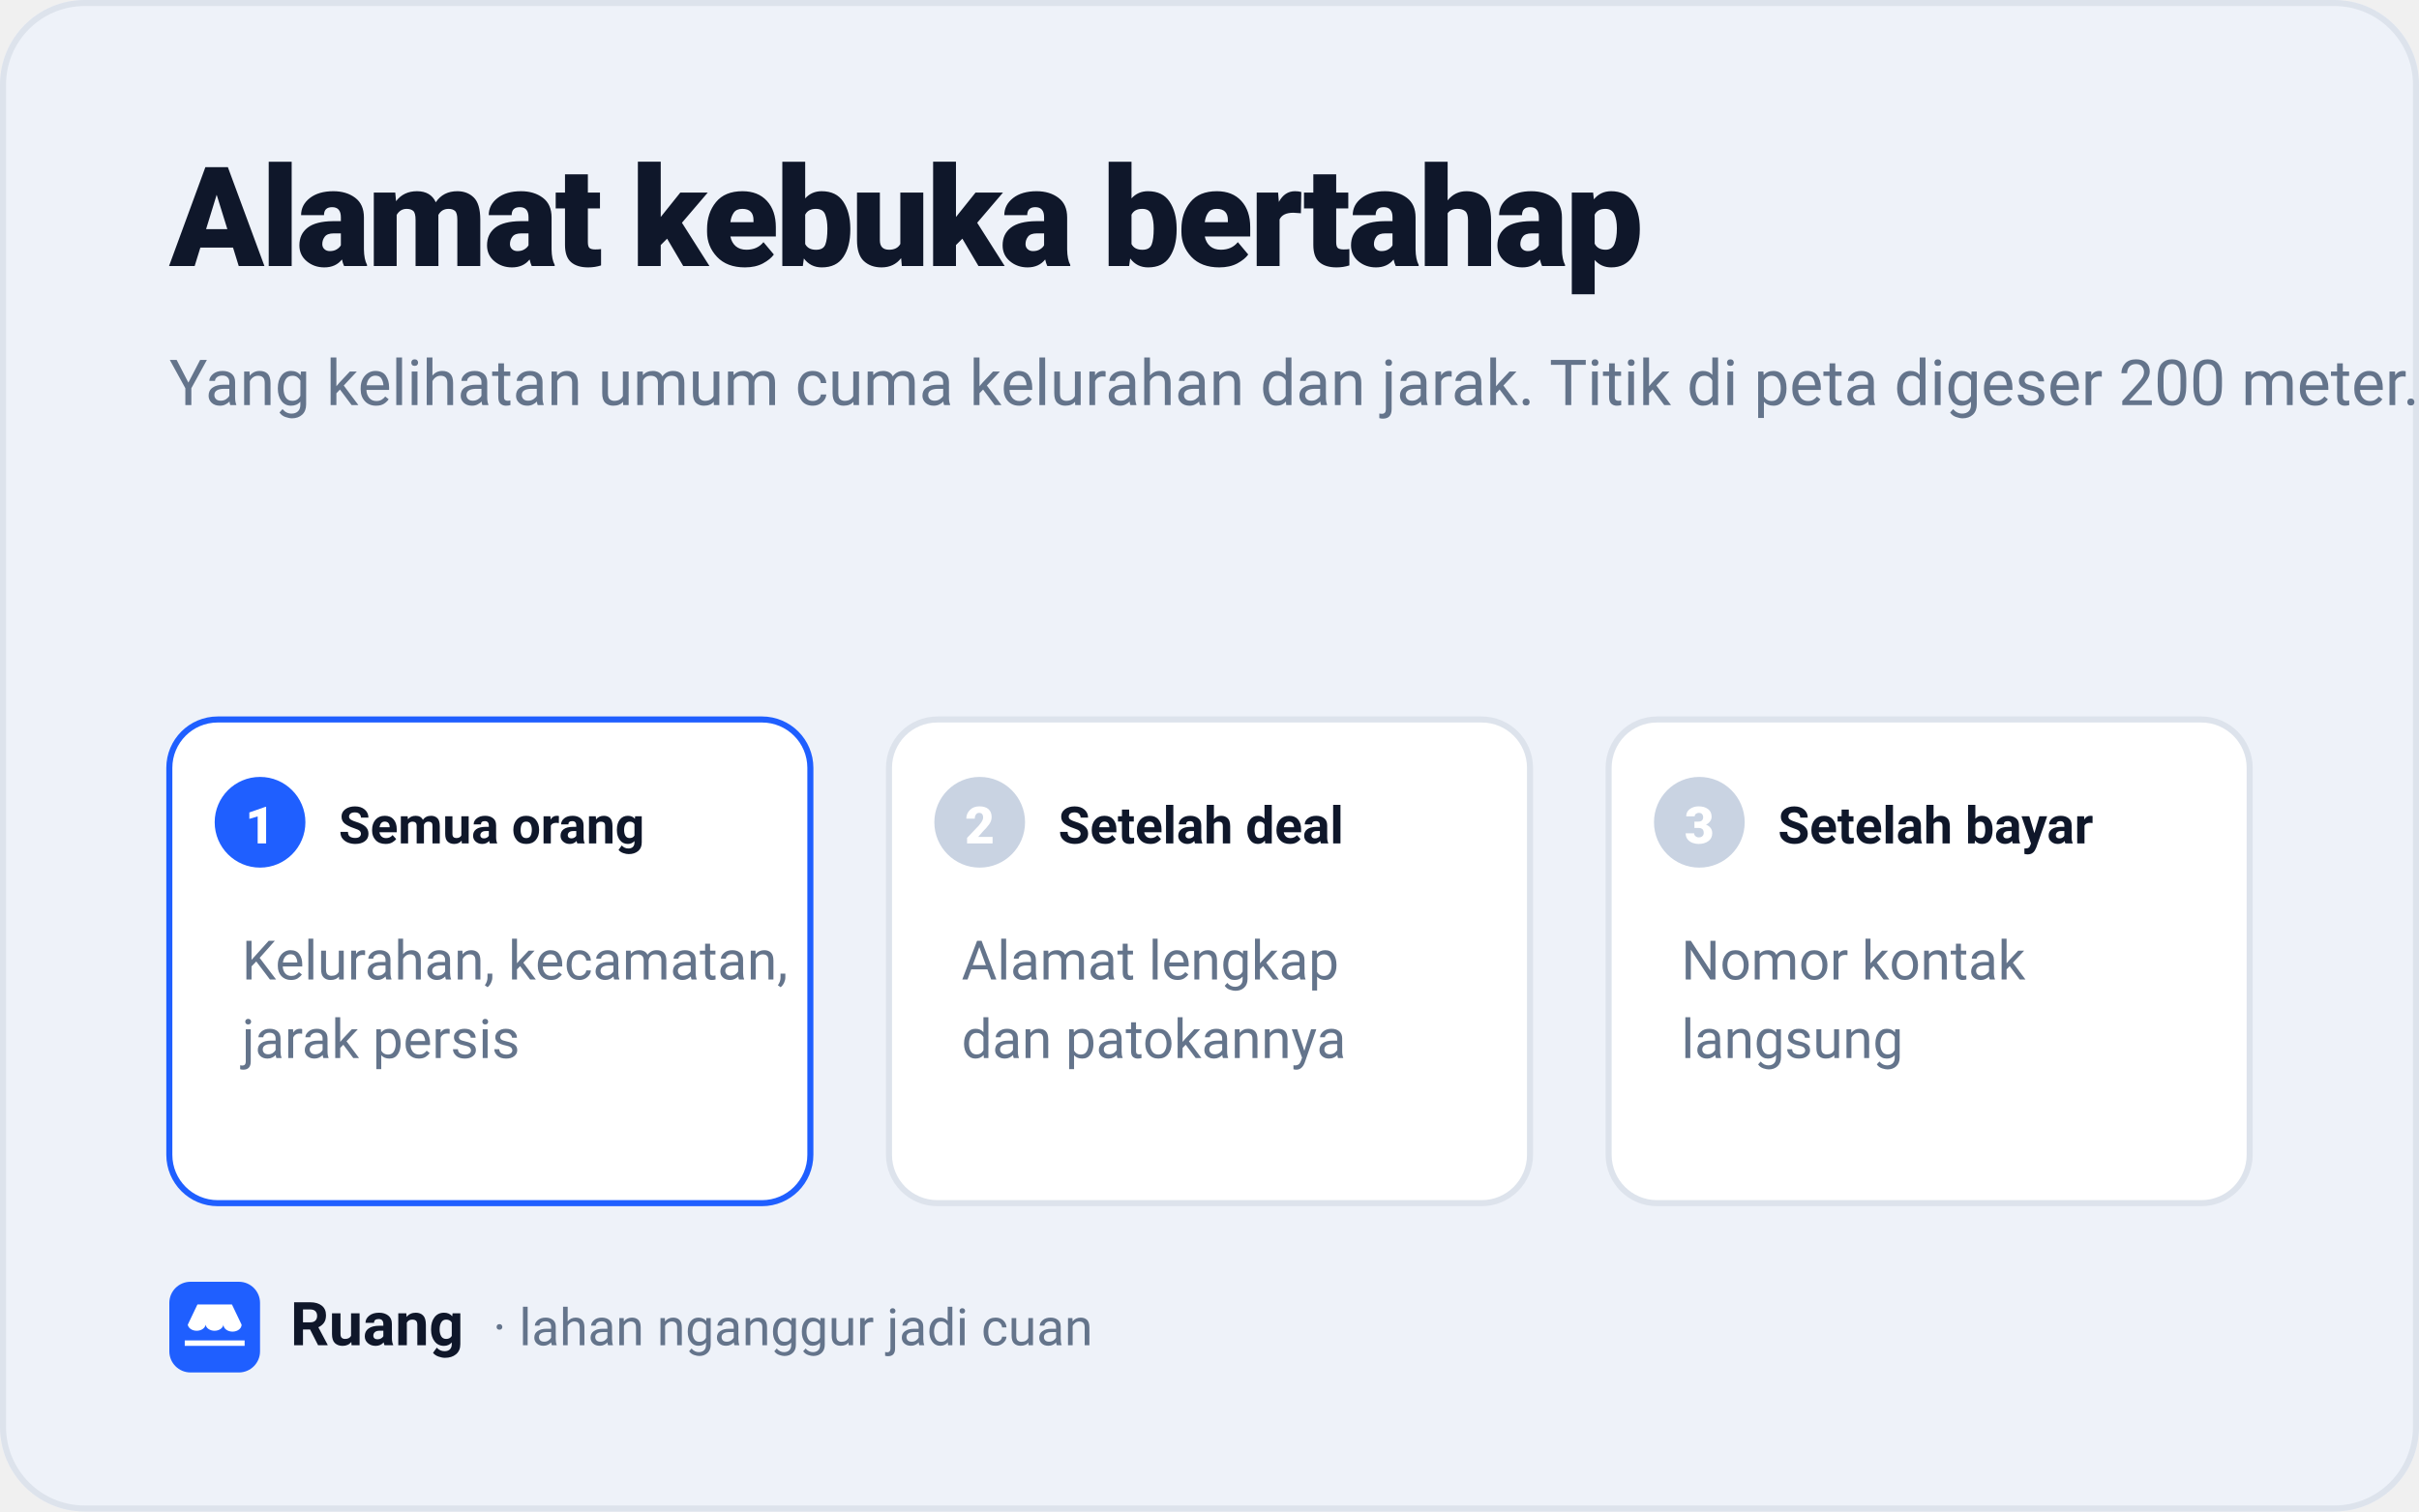
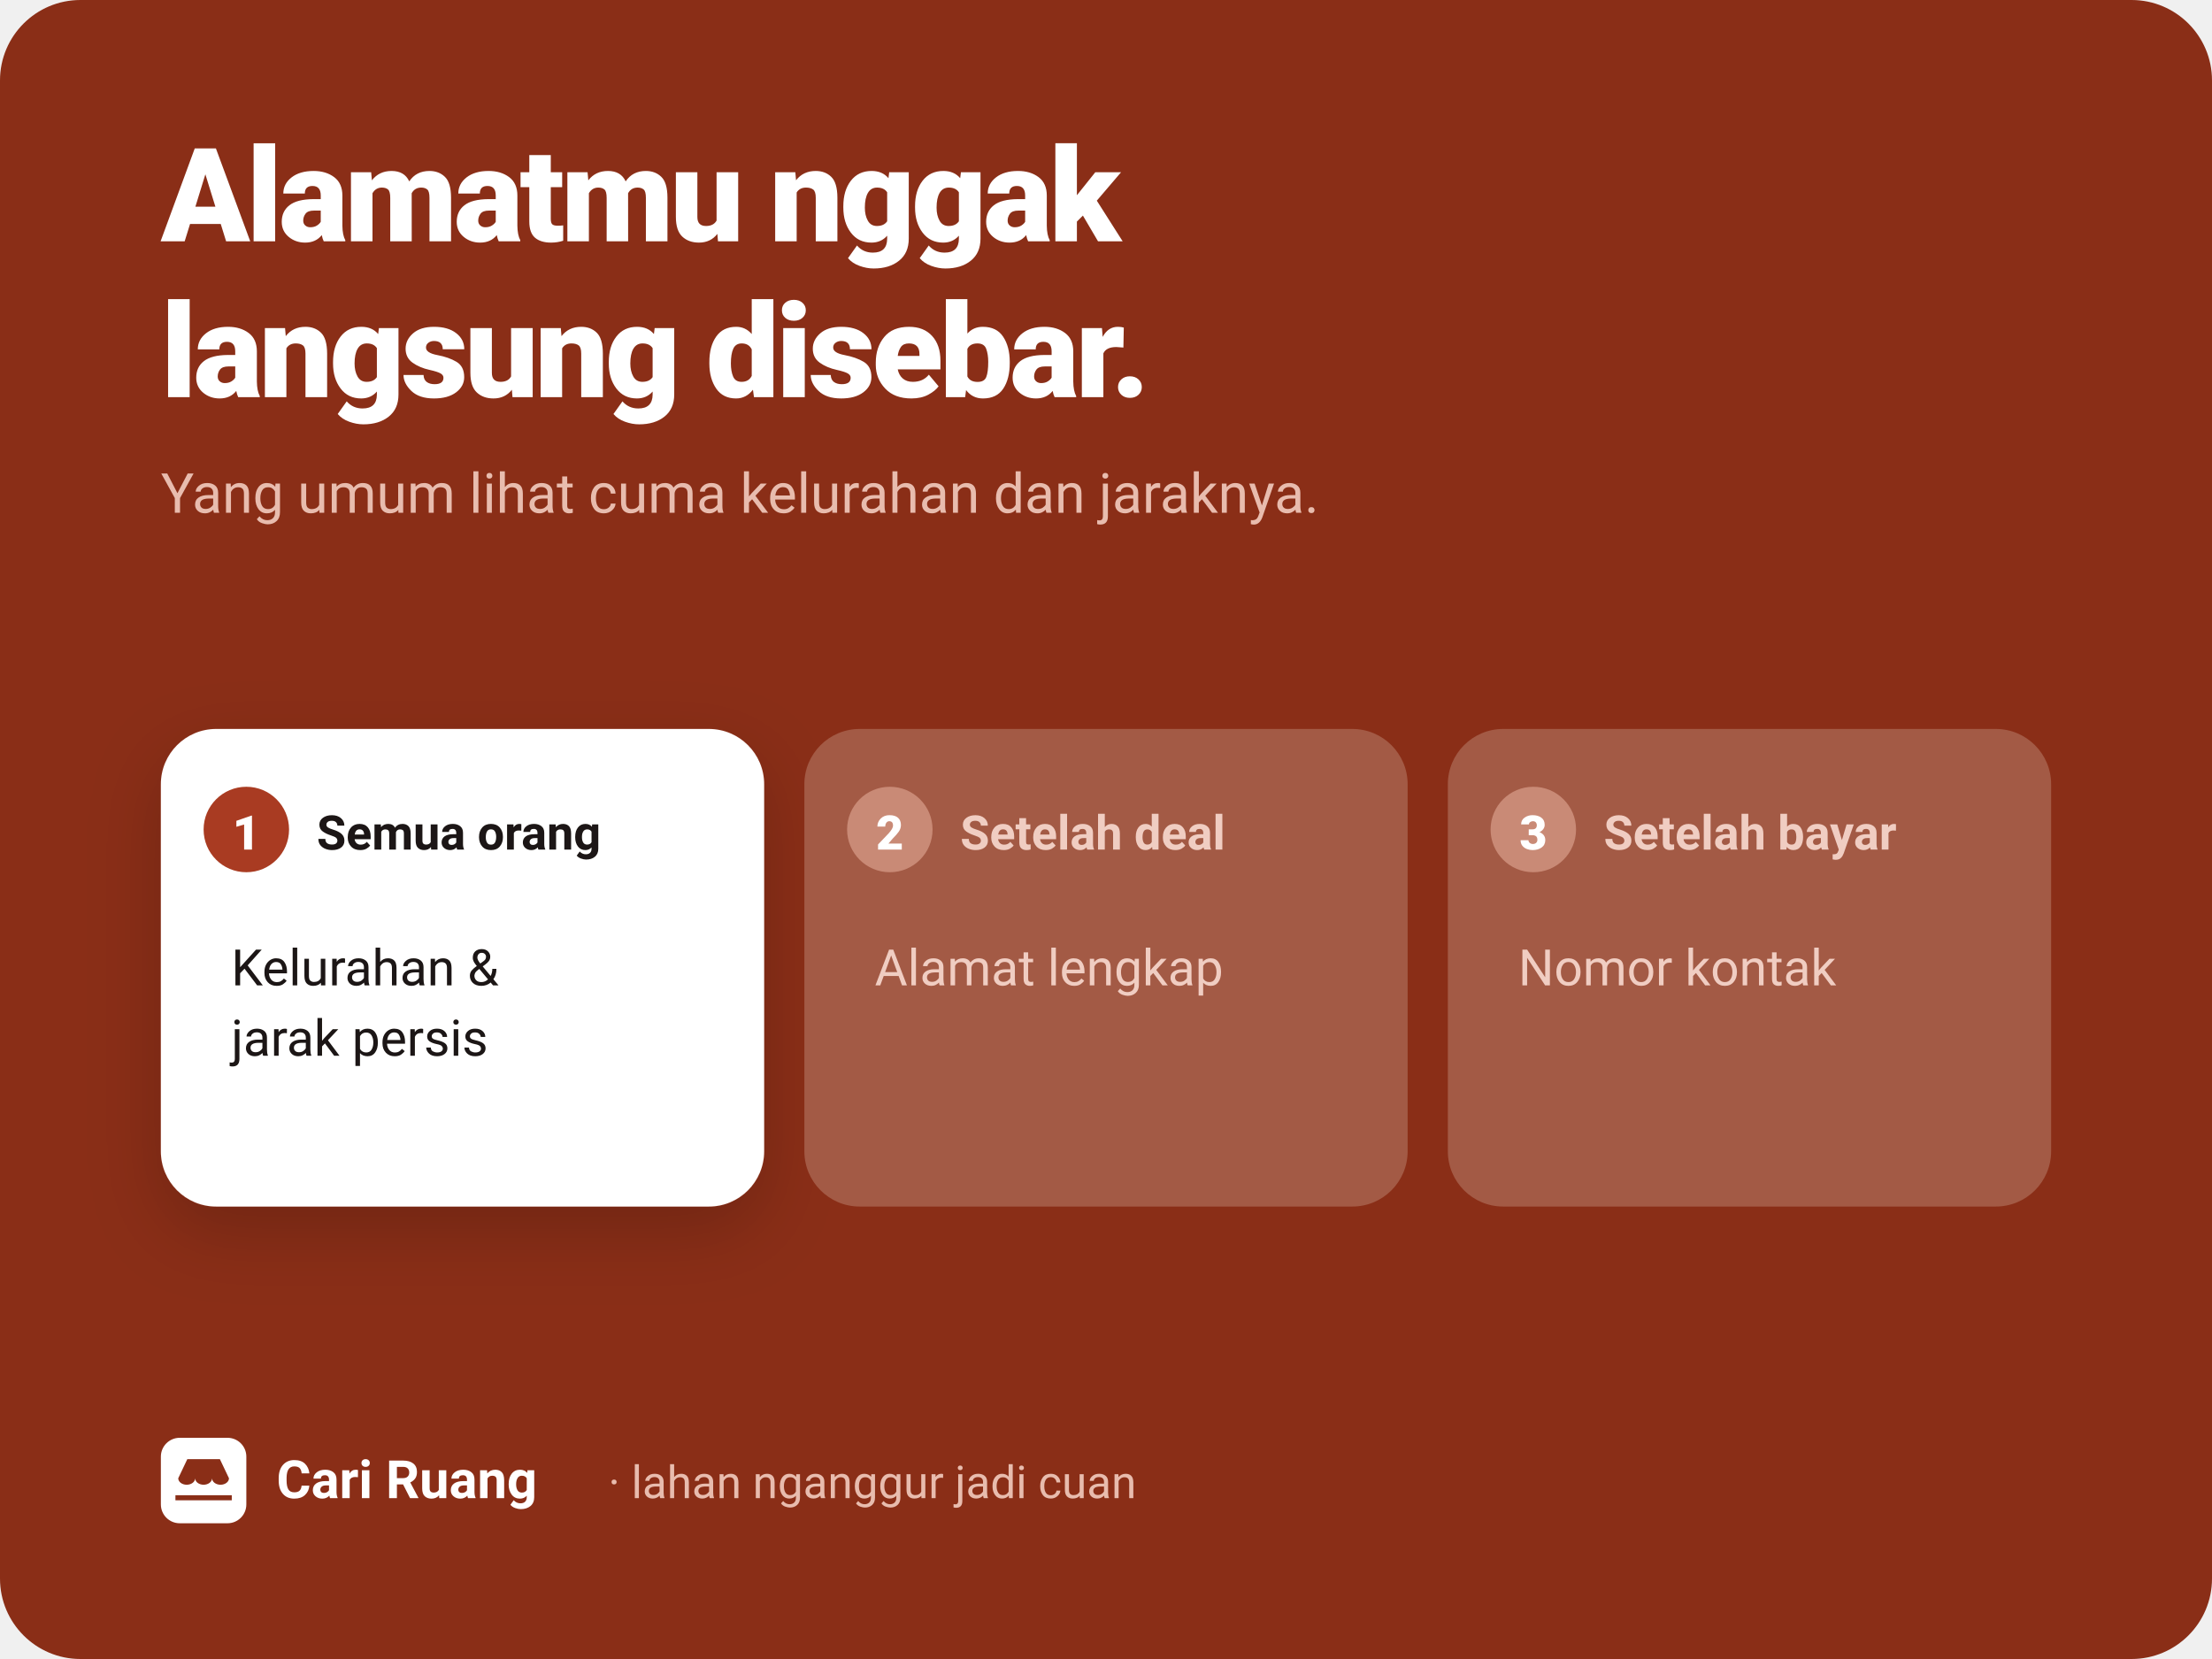
- <svg xmlns="http://www.w3.org/2000/svg" viewBox="0 0 800 500" role="img" aria-label="Yang kelihatan umum cuma kelurahan dan jarak. Titik di peta digeser 200 meter.">
-   <rect width="800" height="500" rx="28" fill="#eef2f9" />
-   <rect x="1" y="1" width="798" height="498" rx="27" fill="none" stroke="#dde3ec" stroke-width="2" />
+ <svg xmlns="http://www.w3.org/2000/svg" viewBox="0 0 880 660" role="img" aria-label="Yang umum lihat cuma kelurahan dan jaraknya.">
+   <defs>
+     <filter id="bayang" x="-20%" y="-20%" width="140%" height="150%">
+       <feDropShadow dx="0" dy="10" stdDeviation="14" flood-color="#1a1512" flood-opacity="0.18" />
+     </filter>
+   </defs>
+   <rect width="880" height="660" rx="32" fill="#8a2e17" />
  <g font-family="-apple-system,BlinkMacSystemFont,'Segoe UI',Roboto,Helvetica,Arial,sans-serif">
-     <text x="56" y="88" font-size="46" font-weight="800" fill="#0f172a" letter-spacing="-1">
-       <tspan x="56" dy="0">Alamat kebuka bertahap</tspan>
+     <text x="64" y="96" font-size="52" font-weight="800" fill="#ffffff" letter-spacing="-1.4">
+       <tspan x="64" dy="0">Alamatmu nggak</tspan>
+       <tspan x="64" dy="62">langsung disebar.</tspan>
    </text>
-     <text x="56" y="134" font-size="21" fill="#64748b">Yang kelihatan umum cuma kelurahan dan jarak. Titik di peta digeser 200 meter.</text>
+     <text x="64" y="204" font-size="22" fill="#e8bcae">Yang umum lihat cuma kelurahan dan jaraknya.</text>
  </g>
  <g>
-     <g>
-       <rect x="56" y="238" width="212" height="160" rx="16" fill="#ffffff" stroke="#1f5fff" stroke-width="2" />
-       <circle cx="86" cy="272" r="15" fill="#1f5fff" />
-       <text x="86" y="279" text-anchor="middle" font-family="-apple-system,BlinkMacSystemFont,'Segoe UI',Roboto,Helvetica,Arial,sans-serif" font-size="17" font-weight="800" fill="#ffffff">1</text>
-       <text x="112" y="279" font-family="-apple-system,BlinkMacSystemFont,'Segoe UI',Roboto,Helvetica,Arial,sans-serif" font-size="17" font-weight="700" fill="#0f172a">Semua orang</text>
-       <text x="80" y="324" font-family="-apple-system,BlinkMacSystemFont,'Segoe UI',Roboto,Helvetica,Arial,sans-serif" font-size="18" fill="#64748b">
-         <tspan x="80" dy="0">Kelurahan, kecamatan,</tspan>
-         <tspan x="80" dy="26">jarak persis</tspan>
+     <g filter="url(#bayang)">
+       <rect x="64" y="290" width="240" height="190" rx="22" fill="#ffffff" />
+       <circle cx="98" cy="330" r="17" fill="#a93b20" />
+       <text x="98" y="338" text-anchor="middle" font-family="-apple-system,BlinkMacSystemFont,'Segoe UI',Roboto,Helvetica,Arial,sans-serif" font-size="19" font-weight="800" fill="#ffffff">1</text>
+       <text x="126" y="338" font-family="-apple-system,BlinkMacSystemFont,'Segoe UI',Roboto,Helvetica,Arial,sans-serif" font-size="19" font-weight="700" fill="#1a1512">Semua orang</text>
+       <text x="92" y="392" font-family="-apple-system,BlinkMacSystemFont,'Segoe UI',Roboto,Helvetica,Arial,sans-serif" font-size="20" fill="#1a1512">
+         <tspan x="92" dy="0">Kelurahan &amp;</tspan>
+         <tspan x="92" dy="28">jarak persis</tspan>
      </text>
    </g>
    <g>
-       <rect x="294" y="238" width="212" height="160" rx="16" fill="#ffffff" stroke="#dde3ec" stroke-width="2" />
-       <circle cx="324" cy="272" r="15" fill="#c9d3e2" />
-       <text x="324" y="279" text-anchor="middle" font-family="-apple-system,BlinkMacSystemFont,'Segoe UI',Roboto,Helvetica,Arial,sans-serif" font-size="17" font-weight="800" fill="#ffffff">2</text>
-       <text x="350" y="279" font-family="-apple-system,BlinkMacSystemFont,'Segoe UI',Roboto,Helvetica,Arial,sans-serif" font-size="17" font-weight="700" fill="#0f172a">Setelah deal</text>
-       <text x="318" y="324" font-family="-apple-system,BlinkMacSystemFont,'Segoe UI',Roboto,Helvetica,Arial,sans-serif" font-size="18" fill="#64748b">
-         <tspan x="318" dy="0">Alamat lengkap</tspan>
-         <tspan x="318" dy="26">dan patokannya</tspan>
+       <rect x="320" y="290" width="240" height="190" rx="22" fill="#a35a45" />
+       <circle cx="354" cy="330" r="17" fill="#c98a76" />
+       <text x="354" y="338" text-anchor="middle" font-family="-apple-system,BlinkMacSystemFont,'Segoe UI',Roboto,Helvetica,Arial,sans-serif" font-size="19" font-weight="800" fill="#ffffff">2</text>
+       <text x="382" y="338" font-family="-apple-system,BlinkMacSystemFont,'Segoe UI',Roboto,Helvetica,Arial,sans-serif" font-size="19" font-weight="700" fill="#f0cdc2">Setelah deal</text>
+       <text x="348" y="392" font-family="-apple-system,BlinkMacSystemFont,'Segoe UI',Roboto,Helvetica,Arial,sans-serif" font-size="20" fill="#f0cdc2">
+         <tspan x="348" dy="0">Alamat lengkap</tspan>
      </text>
    </g>
    <g>
-       <rect x="532" y="238" width="212" height="160" rx="16" fill="#ffffff" stroke="#dde3ec" stroke-width="2" />
-       <circle cx="562" cy="272" r="15" fill="#c9d3e2" />
-       <text x="562" y="279" text-anchor="middle" font-family="-apple-system,BlinkMacSystemFont,'Segoe UI',Roboto,Helvetica,Arial,sans-serif" font-size="17" font-weight="800" fill="#ffffff">3</text>
-       <text x="588" y="279" font-family="-apple-system,BlinkMacSystemFont,'Segoe UI',Roboto,Helvetica,Arial,sans-serif" font-size="17" font-weight="700" fill="#0f172a">Setelah bayar</text>
-       <text x="556" y="324" font-family="-apple-system,BlinkMacSystemFont,'Segoe UI',Roboto,Helvetica,Arial,sans-serif" font-size="18" fill="#64748b">
-         <tspan x="556" dy="0">Nomor kontak</tspan>
-         <tspan x="556" dy="26">langsung</tspan>
+       <rect x="576" y="290" width="240" height="190" rx="22" fill="#a35a45" />
+       <circle cx="610" cy="330" r="17" fill="#c98a76" />
+       <text x="610" y="338" text-anchor="middle" font-family="-apple-system,BlinkMacSystemFont,'Segoe UI',Roboto,Helvetica,Arial,sans-serif" font-size="19" font-weight="800" fill="#ffffff">3</text>
+       <text x="638" y="338" font-family="-apple-system,BlinkMacSystemFont,'Segoe UI',Roboto,Helvetica,Arial,sans-serif" font-size="19" font-weight="700" fill="#f0cdc2">Setelah bayar</text>
+       <text x="604" y="392" font-family="-apple-system,BlinkMacSystemFont,'Segoe UI',Roboto,Helvetica,Arial,sans-serif" font-size="20" fill="#f0cdc2">
+         <tspan x="604" dy="0">Nomor kontak</tspan>
      </text>
    </g>
  </g>
  <g font-family="-apple-system,BlinkMacSystemFont,'Segoe UI',Roboto,Helvetica,Arial,sans-serif">
-     <rect x="56" y="424" width="30" height="30" rx="7" fill="#1f5fff" />
-     <path fill="#ffffff" d="M65.3 431.5 H76.7 L79.9 438.2       A2.97 2.27 0 0 1 73.9 438.2 A2.97 2.27 0 0 1 68 438.2 A2.97 2.27 0 0 1 62.1 438.2 Z" />
-     <rect x="61.1" y="443.4" width="19.8" height="1.8" fill="#ffffff" />
-     <text x="96" y="445" font-size="20" font-weight="700" fill="#0f172a">Ruang</text>
-     <text x="163" y="445" font-size="17" fill="#64748b">· lahan nganggur jadi cuan</text>
+     <g transform="translate(64 572) scale(0.53125)">
+       <rect width="64" height="64" rx="14.1" fill="#ffffff" />
+       <path fill="#8a2e17" d="M19.8 16 H44.2 L51 30.3       A6.33 4.85 0 0 1 38.33 30.3 A6.33 4.85 0 0 1 25.67 30.3       A6.33 4.85 0 0 1 13 30.3 Z" />
+       <rect x="10.9" y="43" width="42.2" height="3.8" fill="#8a2e17" />
+     </g>
+     <text x="110" y="596" font-size="21" font-weight="700" fill="#ffffff">Cari Ruang</text>
+     <text x="242" y="596" font-size="18" fill="#e8bcae">· lahan nganggur jadi cuan</text>
  </g>
</svg>
